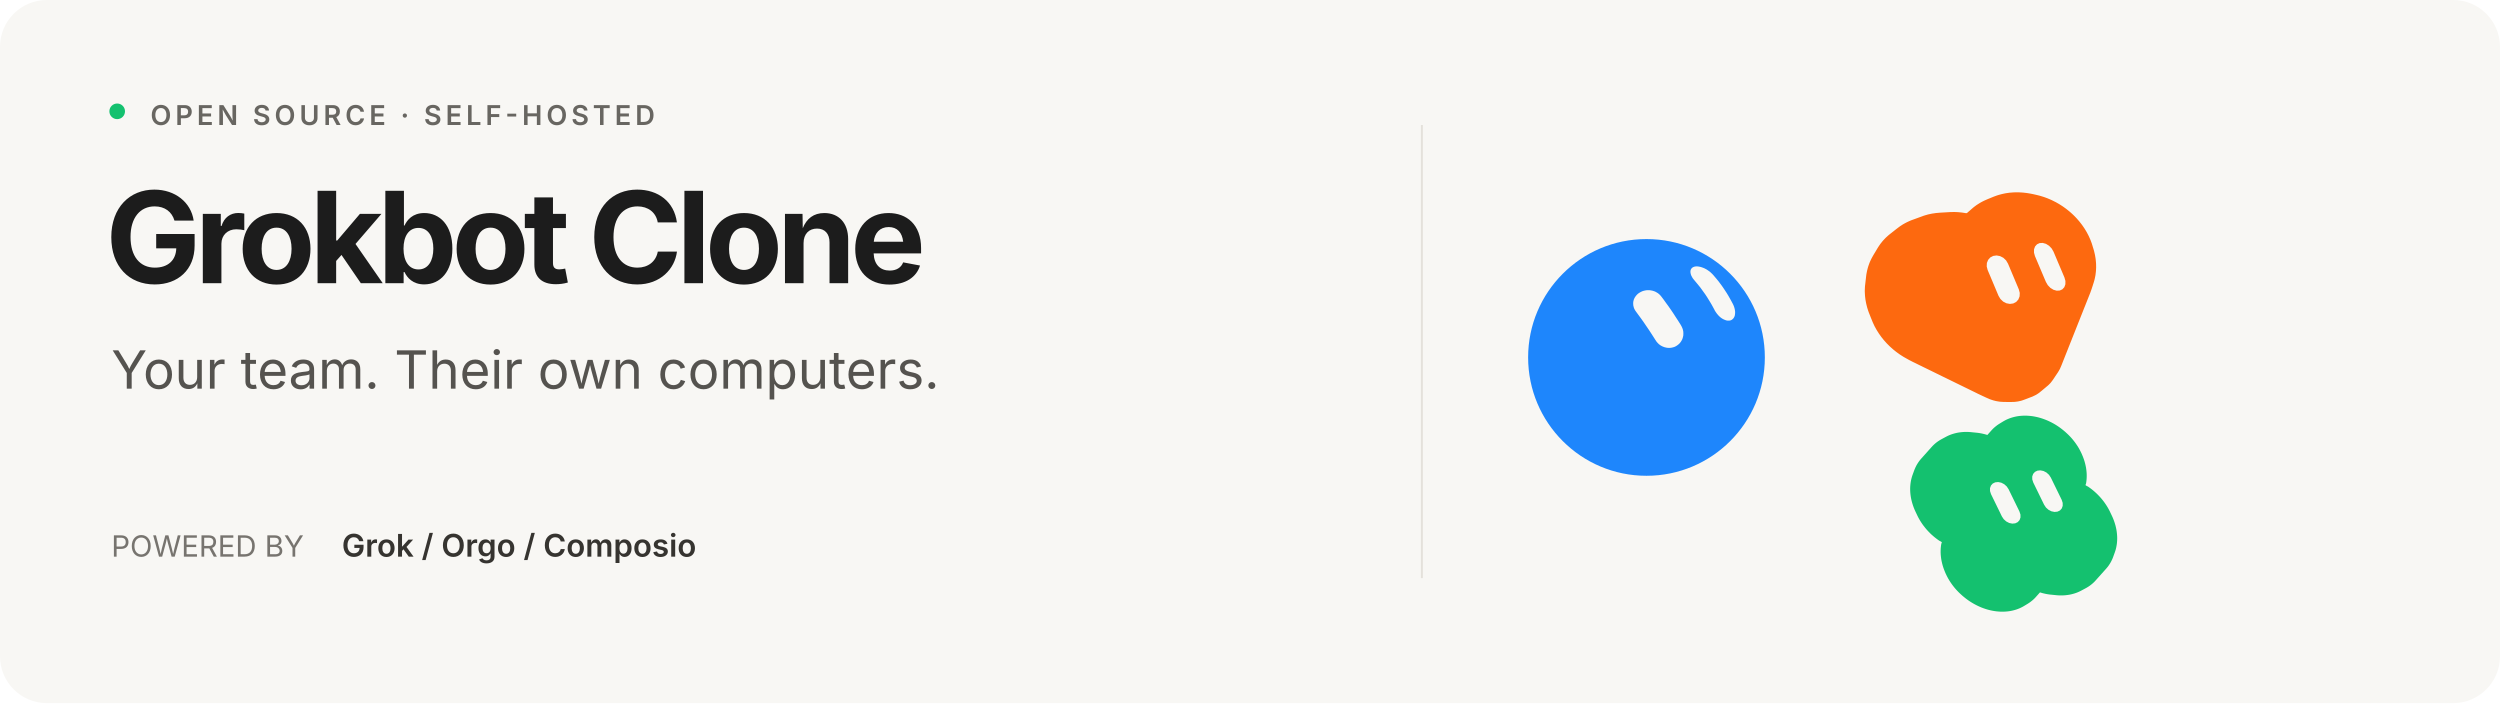
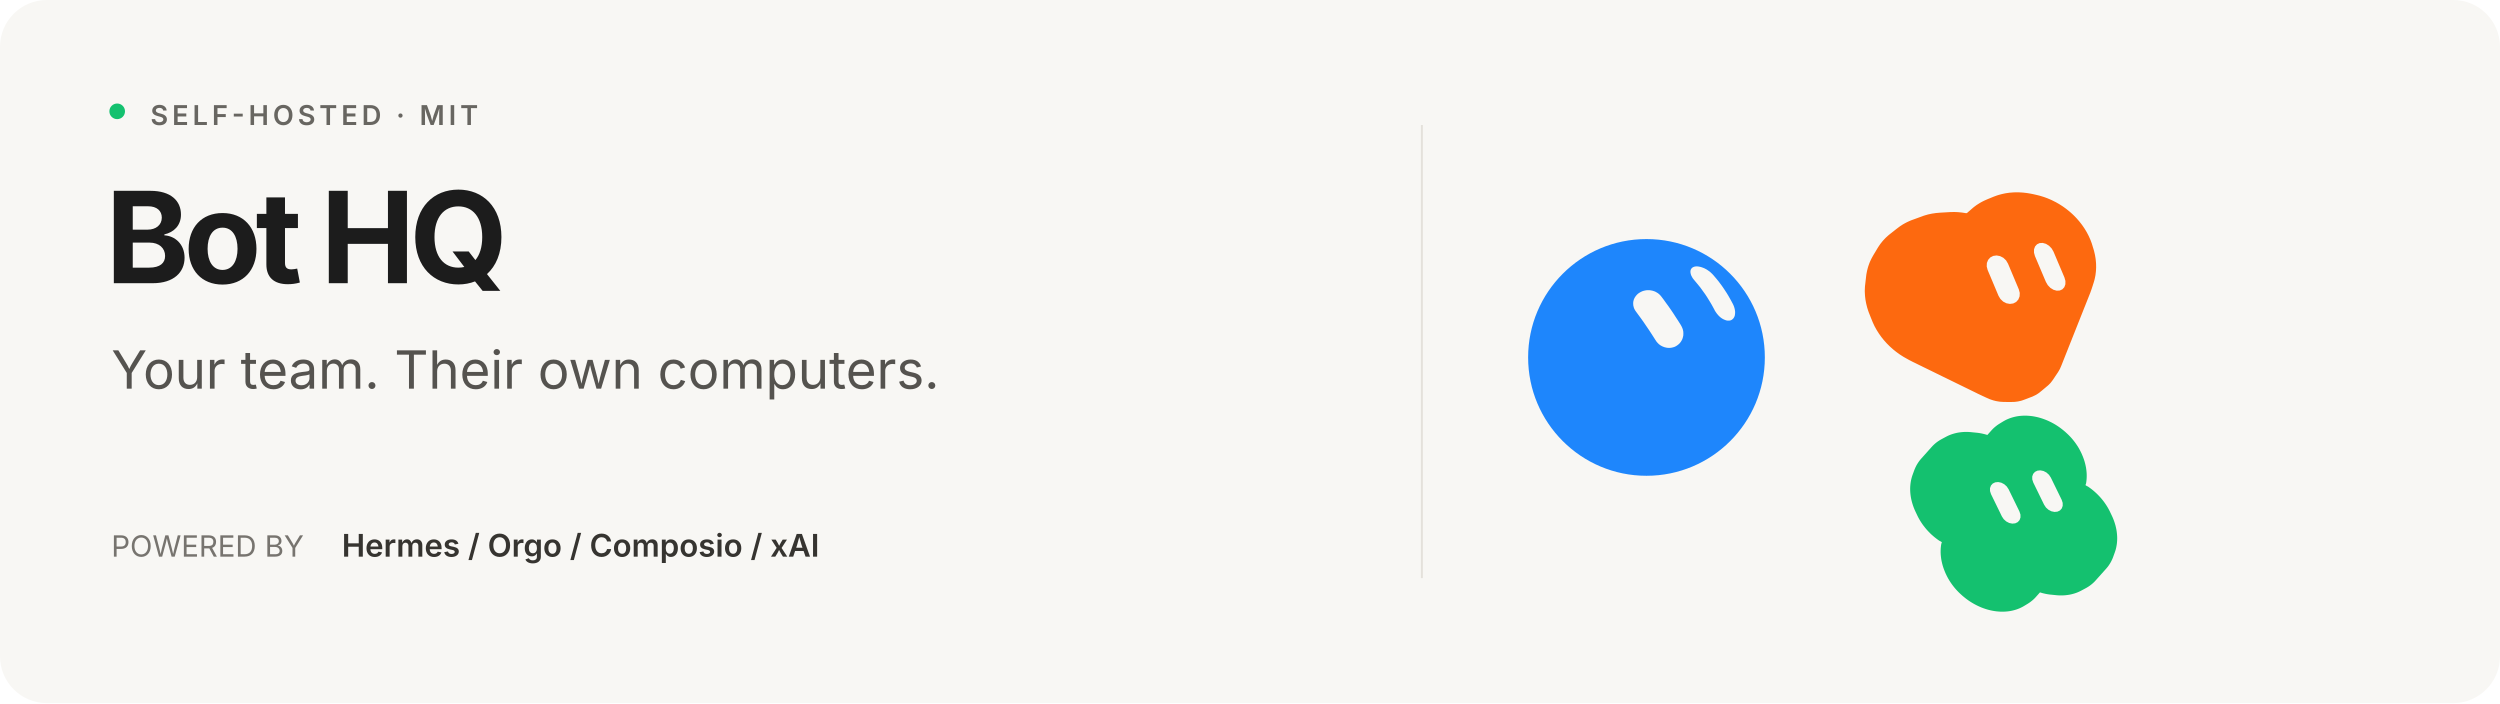
<svg xmlns="http://www.w3.org/2000/svg" width="1280" height="360" viewBox="0 0 1280 360" role="img" aria-labelledby="title desc">
  <rect width="1280" height="360" rx="24" fill="#F8F7F4" />
  <g font-family="Inter, -apple-system, BlinkMacSystemFont, 'Segoe UI', sans-serif">
    <rect x="56" y="53" width="8" height="8" rx="4" fill="#14C16F" />
-     <text x="77" y="64" font-size="14" font-weight="600" letter-spacing="2" fill="#686661">OPEN SOURCE · SELF-HOSTED</text>
-     <text x="54" y="145" font-size="65" font-weight="700" letter-spacing="-3" fill="#1C1C1C">Grokbot Clone</text>
+     <text x="77" y="64" font-size="14" font-weight="600" letter-spacing="2" fill="#686661">SELF-HOSTED · MIT</text>
+     <text x="54" y="145" font-size="65" font-weight="700" letter-spacing="-3" fill="#1C1C1C">Bot HQ</text>
    <text x="57" y="199" font-size="27" fill="#55534F">Your team. Their own computers.</text>
    <text x="57" y="285" font-size="15" fill="#77746F">POWERED BY</text>
-     <text x="175" y="285" font-size="16" font-weight="600" fill="#363430">Grok  /  Orgo  /  Composio</text>
+     <text x="175" y="285" font-size="16" font-weight="600" fill="#363430">Hermes  /  Orgo  /  Composio  /  xAI</text>
  </g>
  <path d="M728 64V296" stroke="#E4E1DB" />
  <svg x="742" y="82" width="202" height="202" viewBox="0 0 55.2 55.2">
    <path d="M44.16 27.6A16.56 16.56 0 0 0 27.6 11.04A16.56 16.56 0 0 0 11.04 27.6A16.56 16.56 0 0 0 27.6 44.16A16.56 16.56 0 0 0 44.16 27.6ZM32.43 25.38L32.57 25.14L32.66 24.91L32.71 24.72L32.75 24.53L32.76 24.28L32.75 24L32.7 23.74L32.62 23.5L32.52 23.28L32.4 23.06L32.01 22.44L31.74 22.03L31.34 21.41L31.07 21.01L30.66 20.42L30.38 20.04L29.97 19.47L29.69 19.1L29.54 18.92L29.37 18.75L29.18 18.6L28.96 18.47L28.87 18.42L28.71 18.35L28.46 18.27L28.27 18.23L28.08 18.2L27.81 18.19L27.63 18.2L27.53 18.21L27.28 18.26L27.04 18.33L26.82 18.43L26.61 18.55L26.42 18.68L26.25 18.84L26.09 19.03L25.95 19.24L25.89 19.36L25.82 19.53L25.76 19.77L25.75 19.84L25.74 19.98L25.74 20.11L25.76 20.36L25.84 20.66L25.9 20.81L26.01 21.01L26.14 21.2L26.55 21.76L26.83 22.14L27.24 22.72L27.51 23.12L27.92 23.72L28.19 24.13L28.59 24.75L28.85 25.16L28.99 25.37L29.15 25.56L29.33 25.74L29.54 25.9L29.77 26.03L29.93 26.1L30.15 26.18L30.47 26.25L30.62 26.26L30.76 26.27L31.03 26.25L31.28 26.2L31.51 26.13L31.72 26.03L31.92 25.9L32.11 25.75L32.28 25.58L32.43 25.38ZM38.52 22.33L38.73 22.41L38.92 22.45L39.09 22.45L39.26 22.44L39.41 22.4L39.54 22.33L39.67 22.23L39.78 22.11L39.87 21.96L39.91 21.87L39.95 21.77L39.99 21.52L40 21.33L40 21.19L39.97 20.96L39.92 20.73L39.85 20.5L39.76 20.27L39.65 20.05L39.42 19.62L39.06 18.98L38.81 18.57L38.41 17.96L38.14 17.57L37.71 16.99L37.41 16.62L36.95 16.08L36.79 15.91L36.61 15.74L36.48 15.62L36.2 15.42L35.97 15.27L35.83 15.2L35.7 15.13L35.63 15.1L35.39 15.01L35.21 14.95L35.08 14.92L34.86 14.88L34.66 14.86L34.48 14.87L34.31 14.9L34.17 14.95L34.04 15.02L33.93 15.11L33.85 15.23L33.82 15.28L33.78 15.37L33.75 15.52L33.75 15.64L33.76 15.77L33.8 15.95L33.84 16.08L33.87 16.15L33.97 16.35L34.08 16.53L34.22 16.71L34.37 16.89L34.67 17.25L35.12 17.8L35.4 18.19L35.82 18.77L36.09 19.18L36.47 19.8L36.72 20.22L37.07 20.86L37.18 21.08L37.32 21.29L37.47 21.5L37.64 21.7L37.83 21.89L38.02 22.05L38.17 22.15L38.32 22.24L38.52 22.33Z" fill="#1E86FC" fill-rule="evenodd" />
  </svg>
  <svg x="925" y="60" width="190" height="190" viewBox="-14.4 -14.4 172.8 172.8">
    <path d="M115.83 72 115.6 72.57 115.38 73.14 115.15 73.7 114.93 74.25 114.71 74.8 114.5 75.34 114.28 75.89 114.07 76.42 113.86 76.95 113.65 77.48 113.44 78.01 113.23 78.53 113.03 79.05 112.82 79.57 112.62 80.08 112.42 80.59 112.21 81.1 112.01 81.61 111.81 82.11 111.61 82.61 111.41 83.12 111.21 83.62 111.02 84.11 110.82 84.61 110.62 85.11 110.42 85.61 110.23 86.1 110.03 86.6 109.83 87.09 109.64 87.59 109.44 88.09 109.24 88.58 109.05 89.08 108.85 89.58 108.65 90.07 108.45 90.57 108.25 91.07 108.05 91.58 107.85 92.08 107.65 92.58 107.45 93.09 107.25 93.6 107.05 94.11 106.84 94.63 106.64 95.14 106.43 95.66 106.22 96.19 106.01 96.71 105.8 97.24 105.59 97.78 105.38 98.31 105.16 98.86 104.95 99.4 104.73 99.95 104.51 100.51 104.29 101.07 104.05 101.63 103.81 102.19 103.57 102.75 103.28 103.28 102.98 103.8 102.67 104.32 102.34 104.82 102 105.32 101.66 105.83 101.32 106.33 100.98 106.85 100.64 107.36 100.29 107.88 99.92 108.38 99.54 108.88 99.15 109.37 98.72 109.81 98.29 110.25 97.83 110.66 97.36 111.05 96.89 111.45 96.42 111.84 95.94 112.24 95.46 112.64 94.98 113.04 94.49 113.43 94.01 113.83 93.5 114.2 92.98 114.54 92.45 114.87 91.89 115.15 91.33 115.42 90.77 115.69 90.19 115.91 89.61 116.13 89.03 116.35 88.45 116.58 87.86 116.8 87.28 117.02 86.7 117.23 86.11 117.44 85.52 117.63 84.91 117.77 84.3 117.91 83.69 118.02 83.07 118.1 82.45 118.17 81.82 118.19 81.19 118.21 80.57 118.22 79.94 118.22 79.32 118.21 78.7 118.21 78.08 118.2 77.47 118.2 76.85 118.17 76.24 118.13 75.63 118.09 75.02 118 74.41 117.9 73.8 117.79 73.2 117.64 72.6 117.49 72 117.3 71.41 117.1 70.82 116.9 70.25 116.64 69.67 116.39 69.11 116.14 68.55 115.88 67.99 115.62 67.44 115.37 66.9 115.11 66.36 114.86 65.82 114.6 65.29 114.35 64.77 114.09 64.25 113.83 63.73 113.58 63.22 113.33 62.7 113.08 62.2 112.83 61.69 112.58 61.19 112.34 60.69 112.09 60.2 111.85 59.7 111.61 59.21 111.37 58.72 111.13 58.23 110.89 57.74 110.65 57.25 110.41 56.77 110.18 56.29 109.94 55.8 109.7 55.32 109.47 54.84 109.23 54.35 108.99 53.87 108.76 53.39 108.52 52.91 108.29 52.43 108.05 51.94 107.81 51.46 107.58 50.97 107.34 50.49 107.1 50 106.86 49.51 106.63 49.02 106.39 48.53 106.15 48.04 105.9 47.54 105.66 47.05 105.42 46.55 105.17 46.04 104.93 45.54 104.68 45.03 104.43 44.52 104.18 44 103.93 43.48 103.67 42.96 103.42 42.43 103.16 41.9 102.9 41.36 102.64 40.82 102.37 40.27 102.11 39.72 101.84 39.17 101.56 38.6 101.29 38.03 101.01 37.46 100.73 36.88 100.44 36.29 100.15 35.69 99.86 35.08 99.57 34.48 99.26 33.87 98.95 33.25 98.63 32.65 98.29 32.04 97.95 31.43 97.6 30.8 97.25 30.2 96.87 29.59 96.48 28.98 96.09 28.4 95.67 27.81 95.25 27.22 94.81 26.66 94.36 26.08 93.9 25.53 93.42 24.98 92.93 24.43 92.44 23.9 91.92 23.38 91.4 22.85 90.87 22.36 90.31 21.86 89.76 21.37 89.19 20.91 88.6 20.43 88.01 19.99 87.4 19.56 86.79 19.13 86.17 18.73 85.53 18.32 84.89 17.94 84.23 17.58 83.57 17.21 82.9 16.89 82.21 16.57 81.53 16.26 80.83 15.98 80.12 15.69 79.41 15.4 78.7 15.12 77.98 14.83 77.25 14.54 76.52 14.28 75.78 14.04 75.04 13.8 74.29 13.61 73.53 13.42 72.77 13.25 72 13.11 71.23 12.97 70.45 12.88 69.68 12.79 68.9 12.74 68.12 12.7 67.33 12.67 66.55 12.7 65.77 12.73 64.98 12.78 64.2 12.87 63.43 12.96 62.65 13.05 61.87 13.14 61.09 13.23 60.31 13.32 59.53 13.42 58.75 13.57 57.97 13.72 57.2 13.91 56.43 14.11 55.67 14.34 54.92 14.6 54.18 14.87 53.44 15.18 52.71 15.51 52 15.86 51.29 16.24 50.6 16.63 49.91 17.03 49.23 17.44 48.56 17.84 47.89 18.24 47.22 18.64 46.55 19.06 45.89 19.49 45.25 19.93 44.61 20.42 43.99 20.9 43.39 21.42 42.8 21.96 42.23 22.5 41.67 23.09 41.14 23.67 40.61 24.28 40.11 24.9 39.63 25.51 39.14 26.12 38.67 26.72 38.19 27.32 37.72 27.93 37.25 28.53 36.8 29.14 36.35 29.78 35.94 30.41 35.53 31.08 35.15 31.74 34.79 32.42 34.44 33.12 34.12 33.81 33.81 34.52 33.53 35.24 33.27 35.96 33.01 36.66 32.75 37.36 32.5 38.05 32.24 38.73 32 39.41 31.75 40.08 31.5 40.76 31.29 41.45 31.09 42.14 30.89 42.84 30.74 43.54 30.59 44.24 30.46 44.96 30.36 45.66 30.25 46.37 30.18 47.08 30.12 47.79 30.06 48.49 30.02 49.19 29.98 49.87 29.94 50.55 29.9 51.22 29.86 51.88 29.82 52.54 29.78 53.2 29.77 53.85 29.76 54.5 29.75 55.16 29.78 55.8 29.81 56.45 29.85 57.1 29.92 57.74 29.98 58.38 30.07 59.01 30.17 59.64 30.27 60.23 30.26 60.7 29.84 61.19 29.42 61.68 29 62.17 28.56 62.67 28.13 63.19 27.68 63.71 27.27 64.25 26.87 64.79 26.47 65.35 26.12 65.91 25.76 66.49 25.41 67.07 25.09 67.66 24.78 68.26 24.48 68.87 24.21 69.48 23.94 70.1 23.67 70.73 23.42 71.36 23.16 72 22.9 72.65 22.63 73.3 22.39 73.96 22.15 74.62 21.92 75.29 21.73 75.97 21.54 76.65 21.37 77.34 21.22 78.03 21.07 78.72 20.96 79.41 20.86 80.12 20.76 80.81 20.71 81.52 20.65 82.22 20.61 82.93 20.6 83.63 20.59 84.34 20.59 85.05 20.63 85.76 20.67 86.46 20.72 87.17 20.8 87.87 20.88 88.58 20.98 89.28 21.1 89.98 21.22 90.68 21.36 91.38 21.51 92.08 21.67 92.78 21.83 93.48 22 94.18 22.18 94.87 22.39 95.56 22.6 96.25 22.82 96.93 23.07 97.61 23.32 98.28 23.6 98.95 23.88 99.61 24.17 100.26 24.49 100.91 24.82 101.56 25.14 102.2 25.5 102.83 25.86 103.46 26.23 104.07 26.63 104.68 27.02 105.28 27.43 105.87 27.86 106.46 28.29 107.03 28.74 107.6 29.2 108.16 29.66 108.71 30.14 109.25 30.63 109.78 31.13 110.3 31.64 110.81 32.17 111.31 32.69 111.79 33.24 112.27 33.79 112.74 34.34 113.18 34.92 113.63 35.49 114.06 36.08 114.47 36.68 114.88 37.28 115.27 37.89 115.64 38.51 116.01 39.13 116.35 39.78 116.69 40.42 117.01 41.06 117.31 41.73 117.6 42.38 117.88 43.05 118.13 43.73 118.38 44.41 118.59 45.1 118.8 45.79 119.01 46.47 119.22 47.16 119.42 47.84 119.58 48.53 119.75 49.23 119.9 49.92 120.01 50.62 120.13 51.32 120.22 52.03 120.28 52.74 120.35 53.44 120.38 54.15 120.39 54.86 120.4 55.57 120.37 56.28 120.33 56.99 120.27 57.7 120.18 58.41 120.1 59.11 119.96 59.82 119.82 60.52 119.66 61.22 119.47 61.91 119.27 62.6 119.05 63.28 118.84 63.95 118.62 64.62 118.41 65.27 118.19 65.92 117.96 66.56 117.74 67.19 117.49 67.82 117.24 68.44 117 69.05 116.76 69.65 116.52 70.25 116.29 70.84 116.06 71.42Z M74.95 68.78 74.69 68.17 74.44 67.57 74.19 66.97 73.93 66.37 73.68 65.77 73.43 65.16 73.17 64.56 72.92 63.96 72.67 63.36 72.41 62.76 72.16 62.15 71.91 61.55 71.65 60.95 71.4 60.35 71.15 59.75 70.89 59.14 70.64 58.54 70.38 57.94 70.13 57.34 69.88 56.74 69.45 55.1 69.53 53.48 70.11 52.04 71.13 50.9 72.48 50.2 74.05 49.98 75.67 50.29 77.19 51.07 78.46 52.27 79.34 53.76 79.6 54.36 79.85 54.96 80.11 55.56 80.36 56.17 80.61 56.77 80.87 57.37 81.12 57.97 81.37 58.57 81.63 59.18 81.88 59.78 82.13 60.38 82.39 60.98 82.64 61.58 82.89 62.19 83.15 62.79 83.4 63.39 83.65 63.99 83.91 64.59 84.16 65.2 84.41 65.8 84.84 67.43 84.76 69.05 84.18 70.5 83.17 71.63 81.81 72.34 80.24 72.55 78.62 72.25 77.1 71.46 75.84 70.26Z M97.01 62.3 96.75 61.7 96.5 61.1 96.24 60.5 95.99 59.9 95.73 59.3 95.48 58.7 95.22 58.1 94.97 57.5 94.72 56.9 94.46 56.3 94.21 55.7 93.95 55.09 93.7 54.49 93.44 53.89 93.19 53.29 92.93 52.69 92.68 52.09 92.42 51.49 92.17 50.89 91.91 50.29 91.47 48.68 91.48 47.13 91.97 45.79 92.87 44.79 94.1 44.22 95.54 44.15 97.05 44.58 98.48 45.47 99.69 46.72 100.56 48.23 100.81 48.83 101.07 49.43 101.32 50.03 101.58 50.63 101.83 51.24 102.09 51.84 102.34 52.44 102.59 53.04 102.85 53.64 103.1 54.24 103.36 54.84 103.61 55.44 103.87 56.04 104.12 56.64 104.38 57.24 104.63 57.84 104.89 58.45 105.14 59.05 105.4 59.65 105.65 60.25 106.1 61.86 106.08 63.41 105.6 64.75 104.69 65.75 103.46 66.32 102.02 66.39 100.52 65.96 99.09 65.07 97.88 63.81Z" fill="#FD690F" fill-rule="evenodd" />
  </svg>
  <svg x="945" y="177" width="172" height="172" viewBox="-14.4 -14.4 172.8 172.8">
    <path d="M91.45 113.68 90.54 113.59 89.62 113.46 88.7 113.3 87.79 113.1 86.87 112.88 85.96 112.62 85.54 112.48 83.16 115.14 82.56 115.76 81.93 116.34 81.27 116.89 80.59 117.42 79.88 117.92 79.15 118.39 77.36 119.47 76.61 119.9 75.84 120.29 75.05 120.66 74.23 120.99 73.4 121.29 72.54 121.55 71.67 121.78 70.78 121.98 69.88 122.14 68.96 122.26 68.03 122.35 67.09 122.4 66.13 122.42 65.17 122.4 64.21 122.34 63.23 122.25 62.26 122.12 61.27 121.96 60.29 121.76 59.31 121.53 58.33 121.26 57.35 120.95 56.38 120.62 55.41 120.25 54.45 119.84 53.5 119.4 52.56 118.93 51.63 118.43 50.71 117.9 49.8 117.34 48.91 116.75 48.04 116.13 47.18 115.48 46.35 114.81 45.53 114.12 44.74 113.4 44.48 113.16 43.74 112.45 43.03 111.72 42.34 110.97 41.68 110.21 41.04 109.42 40.43 108.62 39.85 107.8 39.29 106.97 38.76 106.13 38.26 105.27 37.8 104.4 37.36 103.53 36.95 102.65 36.58 101.76 36.44 101.42 36.08 100.48 35.75 99.54 35.46 98.59 35.21 97.64 34.99 96.69 34.8 95.75 34.66 94.81 34.55 93.87 34.47 92.94 34.43 92.01 34.43 91.09 34.46 90.18 34.53 89.29 34.63 88.4 34.77 87.53 35.06 86.7 34.64 86.38 33.69 85.88 32.88 85.31 32.08 84.71 31.3 84.1 30.53 83.45 29.78 82.79 29.05 82.1 28.35 81.38 27.66 80.65 27 79.9 26.36 79.13 25.74 78.34 25.15 77.54 24.59 76.72 24.05 75.88 23.54 75.03 23.06 74.17 22.61 73.3 21.76 71.51 21.32 70.58 20.91 69.65 20.54 68.71 20.2 67.76 19.9 66.81 19.63 65.86 19.39 64.9 19.19 63.95 19.03 62.99 18.91 62.04 18.82 61.09 18.77 60.15 18.75 59.21 18.78 58.28 18.84 57.37 18.94 56.46 19.07 55.56 19.24 54.67 19.45 53.81 19.69 52.95 19.97 52.12 20.78 49.88 21.1 49.05 21.46 48.24 21.84 47.45 22.27 46.68 22.73 45.94 23.22 45.21 23.74 44.52 24.3 43.85 29.69 37.82 30.27 37.18 30.89 36.57 31.54 35.98 32.21 35.43 32.91 34.91 33.64 34.42 34.39 33.96 35.17 33.53 37.45 32.31 38.23 31.92 39.04 31.57 39.86 31.25 40.71 30.97 41.57 30.72 42.45 30.5 43.34 30.32 44.25 30.18 45.17 30.07 46.1 29.99 47.04 29.95 47.98 29.95 48.94 29.98 49.89 30.05 52.55 30.32 53.46 30.41 54.38 30.54 55.3 30.7 56.22 30.9 57.13 31.12 58.04 31.38 58.46 31.52 60.84 28.86 61.44 28.24 62.07 27.66 62.73 27.11 63.41 26.58 64.12 26.08 64.85 25.62 66.64 24.53 67.39 24.1 68.16 23.7 68.96 23.34 69.77 23.01 70.61 22.71 71.46 22.45 72.33 22.22 73.22 22.02 74.12 21.86 75.04 21.74 75.97 21.65 76.92 21.6 77.86 21.58 78.83 21.6 79.79 21.66 80.77 21.75 81.75 21.87 82.73 22.04 83.71 22.24 84.69 22.47 85.67 22.74 86.65 23.05 87.62 23.39 88.59 23.76 89.55 24.16 90.5 24.6 91.45 25.07 92.38 25.57 93.3 26.1 94.2 26.66 95.09 27.25 95.96 27.87 96.82 28.52 97.65 29.19 98.47 29.88 99.26 30.6 99.52 30.84 100.26 31.55 100.97 32.28 101.66 33.02 102.32 33.79 102.96 34.58 103.57 35.38 104.15 36.2 104.71 37.03 105.24 37.87 105.74 38.73 106.2 39.6 106.64 40.47 107.05 41.35 107.42 42.24 107.57 42.58 107.92 43.52 108.25 44.46 108.54 45.41 108.79 46.36 109.01 47.31 109.2 48.25 109.34 49.19 109.45 50.13 109.53 51.07 109.57 51.99 109.57 52.91 109.54 53.82 109.47 54.71 109.37 55.6 109.23 56.47 108.94 57.3 109.36 57.62 110.31 58.12 111.12 58.69 111.92 59.28 112.7 59.9 113.47 60.55 114.22 61.22 114.95 61.91 115.65 62.62 116.34 63.35 117 64.1 117.64 64.87 118.26 65.66 118.85 66.47 119.41 67.29 119.95 68.12 120.46 68.97 120.94 69.83 121.39 70.7 122.24 72.49 122.68 73.42 123.09 74.35 123.46 75.29 123.8 76.24 124.1 77.19 124.38 78.14 124.61 79.1 124.81 80.05 124.97 81.01 125.09 81.96 125.18 82.91 125.23 83.85 125.25 84.79 125.22 85.72 125.16 86.63 125.07 87.55 124.93 88.44 124.76 89.33 124.56 90.2 124.31 91.05 124.03 91.88 123.23 94.12 122.91 94.95 122.55 95.76 122.16 96.55 121.73 97.32 121.27 98.06 120.78 98.79 120.26 99.48 119.7 100.15 114.31 106.18 113.73 106.82 113.11 107.43 112.47 108.01 111.79 108.57 111.09 109.09 110.36 109.58 109.61 110.04 108.83 110.47 106.55 111.69 105.77 112.07 104.96 112.43 104.13 112.75 103.29 113.03 102.43 113.28 101.55 113.5 100.66 113.68 99.75 113.82 98.83 113.93 97.9 114.01 96.97 114.05 96.02 114.05 95.06 114.02 94.11 113.95Z M65.93 73.41 65.65 72.84 65.37 72.27 65.1 71.69 64.82 71.12 64.54 70.55 64.26 69.97 63.98 69.4 63.7 68.83 63.42 68.25 63.14 67.68 62.86 67.1 62.58 66.53 62.3 65.96 62.02 65.38 61.74 64.81 61.46 64.24 61.18 63.66 60.9 63.09 60.62 62.52 60.34 61.94 59.84 60.39 59.82 58.88 60.31 57.53 61.23 56.5 62.52 55.88 64.03 55.73 65.63 56.06 67.15 56.85 68.44 58.01 69.39 59.44 69.67 60.01 69.95 60.59 70.23 61.16 70.51 61.73 70.79 62.31 71.07 62.88 71.35 63.45 71.63 64.03 71.91 64.6 72.19 65.17 72.47 65.75 72.75 66.32 73.03 66.89 73.31 67.47 73.59 68.04 73.87 68.62 74.15 69.19 74.43 69.76 74.71 70.34 74.98 70.91 75.49 72.46 75.5 73.98 75.02 75.32 74.09 76.35 72.81 76.97 71.29 77.12 69.7 76.79 68.18 76 66.88 74.84Z M87.66 67.4 87.38 66.83 87.1 66.26 86.82 65.68 86.54 65.11 86.26 64.54 85.98 63.96 85.7 63.39 85.42 62.82 85.14 62.24 84.86 61.67 84.58 61.09 84.3 60.52 84.02 59.95 83.74 59.37 83.46 58.8 83.18 58.23 82.9 57.65 82.62 57.08 82.34 56.51 82.06 55.93 81.56 54.38 81.55 52.87 82.03 51.52 82.96 50.49 84.24 49.87 85.75 49.72 87.35 50.05 88.87 50.84 90.16 52 91.11 53.43 91.39 54 91.67 54.57 91.95 55.15 92.23 55.72 92.51 56.3 92.79 56.87 93.07 57.44 93.35 58.02 93.63 58.59 93.91 59.16 94.19 59.74 94.47 60.31 94.75 60.88 95.03 61.46 95.31 62.03 95.59 62.61 95.87 63.18 96.15 63.75 96.43 64.33 96.71 64.9 97.21 66.45 97.22 67.97 96.74 69.31 95.81 70.34 94.53 70.96 93.01 71.11 91.42 70.78 89.9 69.99 88.6 68.83Z" fill="#14C16F" fill-rule="evenodd" />
  </svg>
</svg>
